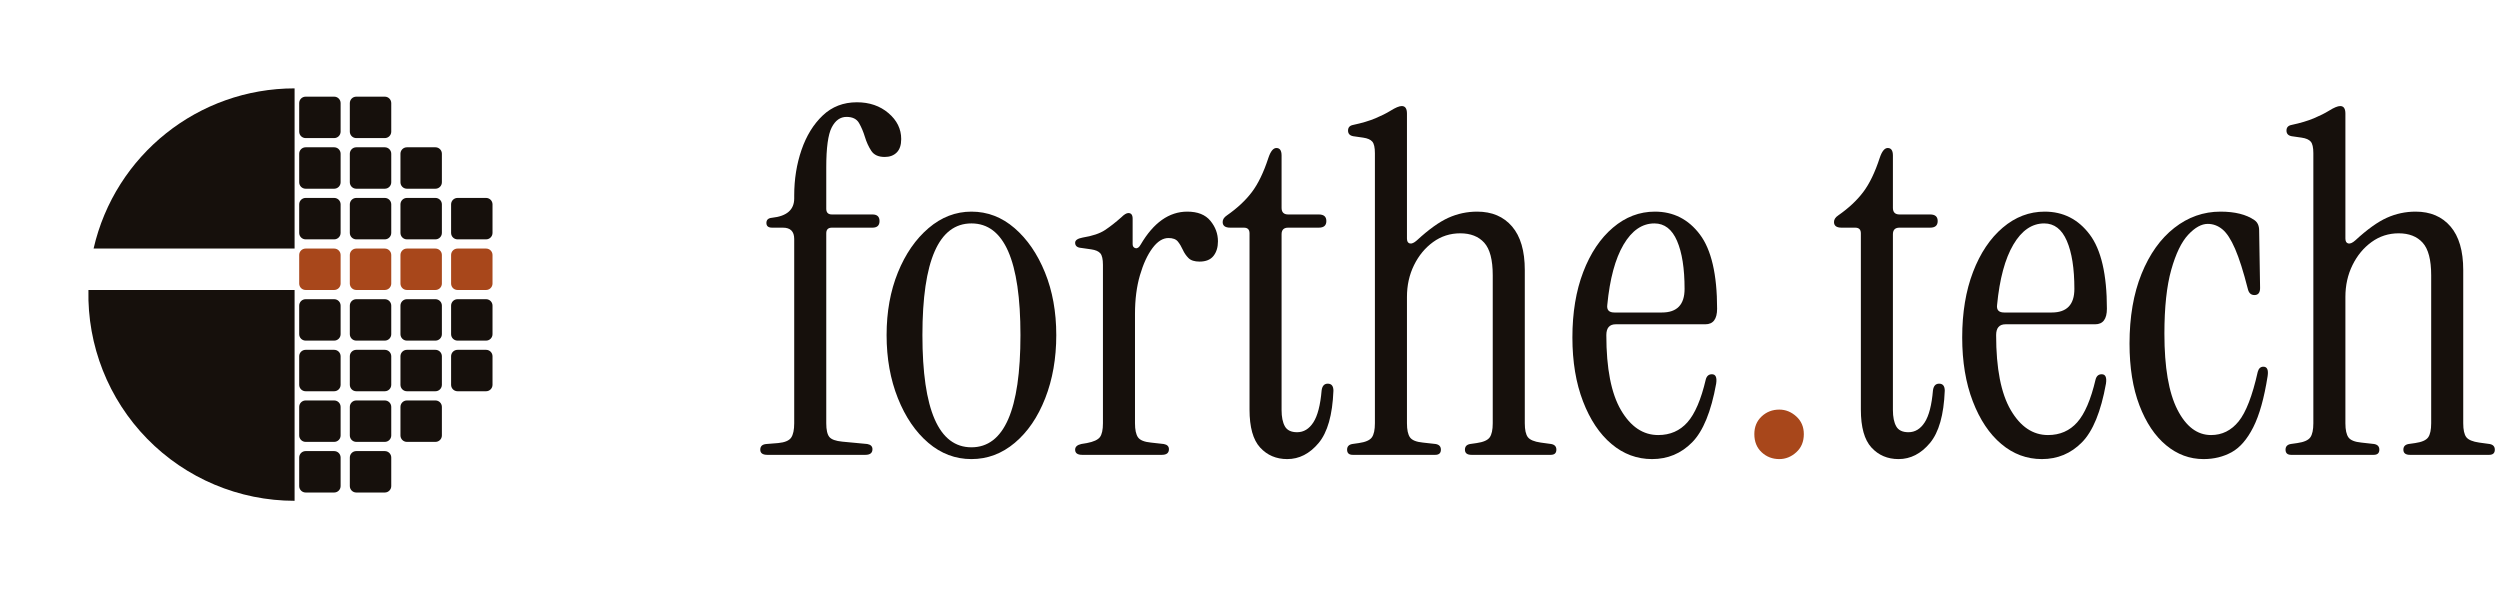
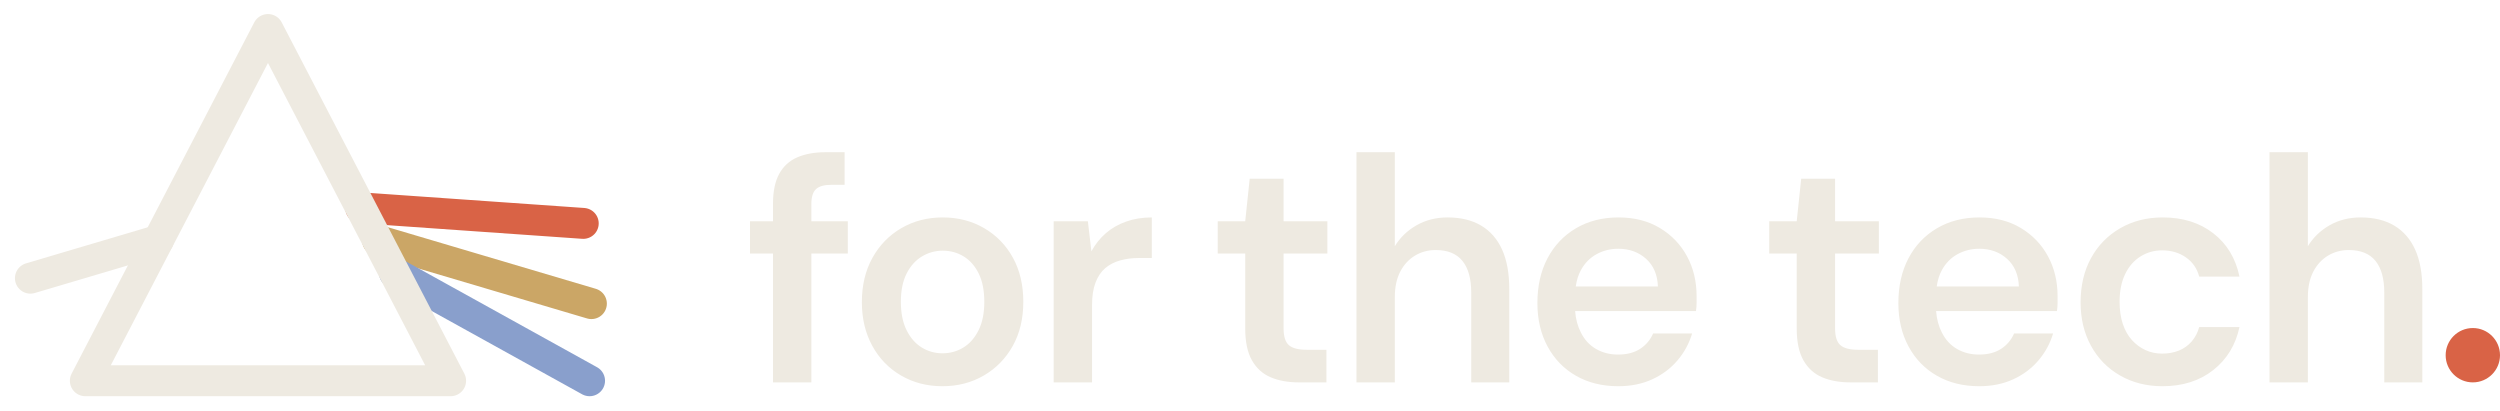
- <svg xmlns="http://www.w3.org/2000/svg" viewBox="0 0 530.4 125" role="img" aria-label="forthe.tech">
-   <g transform="translate(0 0) scale(3.90625)">
-     <g fill="#16100C">
-       <path d="M16 4.8A11.2 11.2 0 0 0 5.083 13.5H16Z" />
-       <path d="M16 15.75H4.803A11.2 11.2 0 0 0 16 27.2Z" />
-       <rect x="16.25" y="5.25" width="2.25" height="2.25" rx="0.35" />
-       <rect x="16.25" y="8" width="2.25" height="2.25" rx="0.35" />
-       <rect x="16.25" y="10.75" width="2.25" height="2.25" rx="0.35" />
-       <rect x="16.25" y="16.25" width="2.25" height="2.25" rx="0.35" />
-       <rect x="16.25" y="19" width="2.25" height="2.25" rx="0.35" />
-       <rect x="16.25" y="21.75" width="2.25" height="2.25" rx="0.35" />
-       <rect x="16.25" y="24.5" width="2.25" height="2.25" rx="0.35" />
-       <rect x="19" y="5.25" width="2.25" height="2.25" rx="0.35" />
-       <rect x="19" y="8" width="2.25" height="2.25" rx="0.35" />
-       <rect x="19" y="10.75" width="2.25" height="2.25" rx="0.35" />
-       <rect x="19" y="16.25" width="2.25" height="2.25" rx="0.35" />
-       <rect x="19" y="19" width="2.25" height="2.25" rx="0.35" />
-       <rect x="19" y="21.75" width="2.25" height="2.25" rx="0.35" />
-       <rect x="19" y="24.5" width="2.25" height="2.25" rx="0.35" />
-       <rect x="21.75" y="8" width="2.25" height="2.25" rx="0.35" />
-       <rect x="21.75" y="10.75" width="2.25" height="2.25" rx="0.35" />
-       <rect x="21.75" y="16.25" width="2.25" height="2.25" rx="0.35" />
-       <rect x="21.75" y="19" width="2.25" height="2.25" rx="0.35" />
-       <rect x="21.75" y="21.75" width="2.25" height="2.25" rx="0.35" />
-       <rect x="24.5" y="10.75" width="2.25" height="2.25" rx="0.35" />
-       <rect x="24.5" y="16.25" width="2.25" height="2.25" rx="0.35" />
-       <rect x="24.5" y="19" width="2.25" height="2.25" rx="0.35" />
-     </g>
-     <g fill="#A8471B">
-       <rect x="16.25" y="13.5" width="2.25" height="2.25" rx="0.35" />
-       <rect x="19" y="13.5" width="2.25" height="2.25" rx="0.35" />
-       <rect x="21.75" y="13.5" width="2.25" height="2.25" rx="0.35" />
-       <rect x="24.5" y="13.5" width="2.25" height="2.25" rx="0.35" />
-     </g>
+ <svg xmlns="http://www.w3.org/2000/svg" viewBox="0 0 390 64" fill="none" role="img" aria-label="forthe.tech">
+   <g transform="translate(0, 0)">
+     <svg width="97" height="64" viewBox="-2.01 1.9 44.13 29.2" fill="none" stroke-linecap="round" stroke-linejoin="round" role="img" aria-label="forthe.tech prism mark">
+       <path d="M0.09 21.70L9.20 19.00" stroke="#EEEAE1" stroke-width="2.2" />
+       <path d="M23.60 16.69L39.44 17.80" stroke="#D96346" stroke-width="2.2" />
+       <path d="M24.80 19.00L40.02 23.51" stroke="#CBA666" stroke-width="2.2" />
+       <path d="M26.00 21.31L39.89 29.00" stroke="#899FCC" stroke-width="2.2" />
+       <path d="M17 4L30 29L4 29Z" stroke="#EEEAE1" stroke-width="2.2" />
+     </svg>
  </g>
-   <g transform="translate(160 96.5) scale(1)">
-     <g fill="#16100C">
-       <path d="M8.5 -6.7V-45.8Q8.5 -48.2 6.1 -48.2H3.8Q2.6 -48.2 2.6 -49.2Q2.6 -50.2 3.8 -50.3Q8.5 -50.8 8.5 -54.4V-55.0Q8.5 -60.2 10.05 -64.7Q11.6 -69.2 14.55 -72.0Q17.5 -74.8 21.8 -74.8Q25.8 -74.8 28.5 -72.5Q31.2 -70.2 31.2 -67.0Q31.2 -65.1 30.25 -64.15Q29.3 -63.2 27.7 -63.2Q25.7 -63.2 24.85 -64.5Q24.0 -65.8 23.5 -67.45Q23.0 -69.1 22.25 -70.4Q21.5 -71.7 19.6 -71.7Q17.6 -71.7 16.45 -69.45Q15.3 -67.2 15.3 -61.0V-52.2Q15.3 -51.0 16.5 -51.0H25.1Q26.6 -51.0 26.6 -49.6Q26.6 -48.2 25.1 -48.2H16.5Q15.3 -48.2 15.3 -47.0V-6.7Q15.3 -4.6 15.95 -3.8Q16.6 -3.0 18.7 -2.8L24.0 -2.3Q25.1 -2.1 25.1 -1.2Q25.1 0.0 23.6 0.0H2.8Q1.3 0.0 1.3 -1.1Q1.3 -2.2 2.6 -2.3L5.1 -2.5Q7.2 -2.7 7.85 -3.65Q8.5 -4.6 8.5 -6.7Z" />
-       <path d="M46.1 0.9Q41.0 0.9 36.95 -2.55Q32.9 -6.0 30.5 -12.0Q28.1 -18.0 28.1 -25.4Q28.1 -32.8 30.5 -38.7Q32.9 -44.6 37.0 -48.1Q41.1 -51.6 46.1 -51.6Q51.2 -51.6 55.25 -48.1Q59.3 -44.6 61.7 -38.7Q64.1 -32.8 64.1 -25.4Q64.1 -18.0 61.75 -12.0Q59.4 -6.0 55.3 -2.55Q51.2 0.9 46.1 0.9ZM46.1 -1.6Q56.5 -1.6 56.5 -25.4Q56.5 -49.1 46.1 -49.1Q35.7 -49.1 35.7 -25.4Q35.7 -1.6 46.1 -1.6Z" />
-       <path d="M82 -44.6Q86.1 -51.6 91.9 -51.6Q95.2 -51.6 96.8 -49.65Q98.4 -47.7 98.4 -45.3Q98.4 -43.4 97.45 -42.2Q96.5 -41.0 94.5 -41.0Q92.9 -41.0 92.15 -41.75Q91.4 -42.5 90.95 -43.5Q90.5 -44.5 89.9 -45.25Q89.3 -46.0 87.9 -46.0Q86.1 -46.0 84.5 -43.85Q82.9 -41.7 81.85 -38.1Q80.8 -34.5 80.8 -29.9V-6.7Q80.8 -4.6 81.45 -3.7Q82.1 -2.8 84.2 -2.6L86.9 -2.3Q88 -2.1 88 -1.2Q88 0.0 86.5 0.0H69.6Q68.1 0.0 68.1 -1.1Q68.1 -2.0 69.4 -2.3L70.6 -2.5Q72.7 -2.9 73.35 -3.75Q74 -4.6 74 -6.7V-40.3Q74 -42.1 73.45 -42.75Q72.9 -43.4 71.5 -43.6L69.4 -43.9Q68.1 -44.0 68.1 -45.0Q68.1 -45.8 69.7 -46.1Q72.8 -46.6 74.45 -47.7Q76.1 -48.8 77.9 -50.4Q78.8 -51.3 79.4 -51.3Q80.3 -51.3 80.3 -50.1V-44.7Q80.3 -44.0 80.9 -43.85Q81.5 -43.7 82 -44.6Z" />
-       <path d="M113.1 0.9Q109.6 0.9 107.35 -1.55Q105.1 -4.0 105.1 -9.6V-47.0Q105.1 -48.2 103.9 -48.2H101.0Q99.4 -48.2 99.4 -49.4Q99.4 -50.2 100.3 -50.8Q103.6 -53.1 105.6 -55.75Q107.6 -58.4 109.1 -63.0Q109.8 -65.1 110.8 -65.1Q111.9 -65.1 111.9 -63.5V-52.4Q111.9 -51.0 113.3 -51.0H119.8Q121.4 -51.0 121.4 -49.6Q121.4 -48.2 119.8 -48.2H113.3Q111.9 -48.2 111.9 -46.8V-9.5Q111.9 -7.3 112.6 -6.05Q113.3 -4.8 115.2 -4.8Q117.3 -4.8 118.65 -6.9Q120.0 -9.0 120.4 -13.7Q120.6 -15.1 121.7 -15.1Q122.9 -15.1 122.9 -13.6Q122.6 -5.9 119.75 -2.5Q116.9 0.9 113.1 0.9Z" />
-       <path d="M127 0.0Q125.8 0.0 125.8 -1.1Q125.8 -2.1 126.9 -2.3L128.3 -2.5Q130.4 -2.8 131.05 -3.7Q131.7 -4.6 131.7 -6.7V-64.0Q131.7 -65.8 131.15 -66.45Q130.6 -67.1 129.2 -67.3L127.1 -67.6Q126 -67.8 126 -68.8Q126 -69.8 127.1 -70.0Q129.9 -70.6 131.8 -71.4Q133.7 -72.2 135.0 -73.0Q136.6 -74.0 137.4 -74.0Q138.5 -74.0 138.5 -72.4V-45.9Q138.5 -45.0 139.1 -44.85Q139.7 -44.7 140.6 -45.5Q144.4 -49.0 147.3 -50.3Q150.2 -51.6 153.4 -51.6Q158.1 -51.6 160.8 -48.45Q163.5 -45.3 163.5 -39.2V-6.7Q163.5 -4.6 164.15 -3.75Q164.8 -2.9 166.9 -2.6L169.1 -2.3Q170.2 -2.1 170.2 -1.1Q170.2 0.0 169.0 0.0H152.2Q150.8 0.0 150.8 -1.1Q150.8 -2.1 151.9 -2.3L153.3 -2.5Q155.4 -2.8 156.05 -3.7Q156.7 -4.6 156.7 -6.7V-38.1Q156.7 -43.0 154.9 -45.0Q153.1 -47.0 149.8 -47.0Q146.6 -47.0 144.05 -45.15Q141.5 -43.3 140.0 -40.25Q138.5 -37.2 138.5 -33.5V-6.7Q138.5 -4.6 139.15 -3.7Q139.8 -2.8 141.9 -2.6L144.6 -2.3Q145.7 -2.1 145.7 -1.1Q145.7 0.0 144.5 0.0Z" />
-       <path d="M190.5 0.9Q185.7 0.9 181.9 -2.3Q178.1 -5.5 175.85 -11.35Q173.6 -17.2 173.6 -24.9Q173.6 -32.8 175.9 -38.8Q178.2 -44.8 182.2 -48.2Q186.2 -51.6 191.1 -51.6Q197.0 -51.6 200.65 -46.75Q204.3 -41.9 204.3 -31.0Q204.3 -27.7 201.8 -27.7H182.8Q180.8 -27.7 180.8 -25.4Q180.8 -14.8 183.9 -9.5Q187.0 -4.2 191.8 -4.2Q195.6 -4.2 198.0 -6.9Q200.4 -9.6 201.9 -16.0Q202.2 -17.1 203.2 -17.1Q204.4 -17.1 204.1 -15.1Q202.5 -6.2 199.0 -2.65Q195.5 0.9 190.5 0.9ZM182.5 -30.2H192.6Q197.4 -30.2 197.4 -35.2Q197.4 -41.7 195.8 -45.4Q194.2 -49.1 191.0 -49.1Q187.1 -49.1 184.45 -44.6Q181.8 -40.1 181.0 -31.8Q180.8 -30.2 182.5 -30.2Z" />
-       <path d="M242.8 0.9Q239.3 0.9 237.05 -1.55Q234.8 -4.0 234.8 -9.6V-47.0Q234.8 -48.2 233.6 -48.2H230.7Q229.1 -48.2 229.1 -49.4Q229.1 -50.2 230 -50.8Q233.3 -53.1 235.3 -55.75Q237.3 -58.4 238.8 -63.0Q239.5 -65.1 240.5 -65.1Q241.6 -65.1 241.6 -63.5V-52.4Q241.6 -51.0 243 -51.0H249.5Q251.1 -51.0 251.1 -49.6Q251.1 -48.2 249.5 -48.2H243Q241.6 -48.2 241.6 -46.8V-9.5Q241.6 -7.3 242.3 -6.05Q243 -4.8 244.9 -4.8Q247 -4.8 248.35 -6.9Q249.7 -9.0 250.1 -13.7Q250.3 -15.1 251.4 -15.1Q252.6 -15.1 252.6 -13.6Q252.3 -5.9 249.45 -2.5Q246.6 0.9 242.8 0.9Z" />
-       <path d="M273.2 0.9Q268.4 0.9 264.6 -2.3Q260.8 -5.5 258.55 -11.35Q256.3 -17.2 256.3 -24.9Q256.3 -32.8 258.6 -38.8Q260.9 -44.8 264.9 -48.2Q268.9 -51.6 273.8 -51.6Q279.7 -51.6 283.35 -46.75Q287.0 -41.9 287.0 -31.0Q287.0 -27.7 284.5 -27.7H265.5Q263.5 -27.7 263.5 -25.4Q263.5 -14.8 266.6 -9.5Q269.7 -4.2 274.5 -4.2Q278.3 -4.2 280.7 -6.9Q283.1 -9.6 284.6 -16.0Q284.9 -17.1 285.9 -17.1Q287.1 -17.1 286.8 -15.1Q285.2 -6.2 281.7 -2.65Q278.2 0.9 273.2 0.9ZM265.2 -30.2H275.3Q280.1 -30.2 280.1 -35.2Q280.1 -41.7 278.5 -45.4Q276.9 -49.1 273.7 -49.1Q269.8 -49.1 267.15 -44.6Q264.5 -40.1 263.7 -31.8Q263.5 -30.2 265.2 -30.2Z" />
-       <path d="M307.5 0.9Q303.1 0.9 299.55 -2.05Q296.0 -5.0 293.9 -10.5Q291.8 -16.0 291.8 -23.6Q291.8 -32.1 294.35 -38.4Q296.9 -44.7 301.3 -48.15Q305.7 -51.6 311.1 -51.6Q315.7 -51.6 318.3 -49.8Q319.3 -49.1 319.3 -47.6L319.5 -35.4Q319.5 -33.9 318.3 -33.9Q317.2 -33.9 316.9 -35.2Q315.5 -40.7 314.2 -43.7Q312.9 -46.7 311.5 -47.85Q310.1 -49.0 308.4 -49.0Q306.4 -49.0 304.25 -46.7Q302.1 -44.4 300.65 -39.25Q299.2 -34.1 299.2 -25.7Q299.2 -15.0 301.95 -9.6Q304.7 -4.2 309.1 -4.2Q312.6 -4.2 314.95 -7.1Q317.3 -10.0 319.0 -17.6Q319.3 -18.7 320.2 -18.7Q321.4 -18.7 321.1 -16.7Q320.0 -9.7 318.05 -5.85Q316.1 -2.0 313.45 -0.55Q310.8 0.9 307.5 0.9Z" />
-       <path d="M326.1 0.0Q324.9 0.0 324.9 -1.1Q324.9 -2.1 326 -2.3L327.4 -2.5Q329.5 -2.8 330.15 -3.7Q330.8 -4.6 330.8 -6.7V-64.0Q330.8 -65.8 330.25 -66.45Q329.7 -67.1 328.3 -67.3L326.2 -67.6Q325.1 -67.8 325.1 -68.8Q325.1 -69.8 326.2 -70.0Q329 -70.6 330.9 -71.4Q332.8 -72.2 334.1 -73.0Q335.7 -74.0 336.5 -74.0Q337.6 -74.0 337.6 -72.4V-45.9Q337.6 -45.0 338.2 -44.85Q338.8 -44.7 339.7 -45.5Q343.5 -49.0 346.4 -50.3Q349.3 -51.6 352.5 -51.6Q357.2 -51.6 359.9 -48.45Q362.6 -45.3 362.6 -39.2V-6.7Q362.6 -4.6 363.25 -3.75Q363.9 -2.9 366 -2.6L368.2 -2.3Q369.3 -2.1 369.3 -1.1Q369.3 0.0 368.1 0.0H351.3Q349.9 0.0 349.9 -1.1Q349.9 -2.1 351 -2.3L352.4 -2.5Q354.5 -2.8 355.15 -3.7Q355.8 -4.6 355.8 -6.7V-38.1Q355.8 -43.0 354.0 -45.0Q352.2 -47.0 348.9 -47.0Q345.7 -47.0 343.15 -45.15Q340.6 -43.3 339.1 -40.25Q337.6 -37.2 337.6 -33.5V-6.7Q337.6 -4.6 338.25 -3.7Q338.9 -2.8 341 -2.6L343.7 -2.3Q344.8 -2.1 344.8 -1.1Q344.8 0.0 343.6 0.0Z" />
-     </g>
-     <g fill="#A8471B">
-       <path d="M217.5 0.9Q215.3 0.9 213.75 -0.55Q212.2 -2.0 212.2 -4.4Q212.2 -6.7 213.75 -8.15Q215.3 -9.6 217.5 -9.6Q219.5 -9.6 221.1 -8.15Q222.7 -6.7 222.7 -4.4Q222.7 -2.0 221.1 -0.55Q219.5 0.9 217.5 0.9Z" />
-     </g>
+   <g transform="translate(116, 21.7)">
+     <svg width="274" height="39" viewBox="0 -760 5494.4 780" fill="none" role="img" aria-label="for the tech.">
+       <path d="M92.0 0V-403H20.0V-504H92.0V-559Q92.0 -617 111.5 -652.5Q131.0 -688 168.0 -704.0Q205.0 -720 256.0 -720H316.0V-618H274.0Q241.0 -618 226.5 -604.5Q212.0 -591 212.0 -558V-504H326.0V-403H212.0V0Z M622.0 12Q550.0 12 492.5 -21.5Q435.0 -55 402.5 -114.5Q370.0 -174 370.0 -251Q370.0 -330 403.0 -389.5Q436.0 -449 493.5 -482.5Q551.0 -516 623.0 -516Q695.0 -516 752.5 -482.5Q810.0 -449 842.5 -390.0Q875.0 -331 875.0 -252Q875.0 -173 842.0 -114.0Q809.0 -55 751.5 -21.5Q694.0 12 622.0 12ZM622.0 -91Q658.0 -91 687.5 -109.0Q717.0 -127 735.0 -163.0Q753.0 -199 753.0 -252Q753.0 -305 735.5 -340.5Q718.0 -376 688.5 -394.0Q659.0 -412 623.0 -412Q588.0 -412 558.0 -394.0Q528.0 -376 510.0 -340.5Q492.0 -305 492.0 -252Q492.0 -199 510.0 -163.0Q528.0 -127 557.5 -109.0Q587.0 -91 622.0 -91Z M970.0 0V-504H1077.0L1088.0 -410Q1106.0 -443 1133.0 -466.5Q1160.0 -490 1196.5 -503.0Q1233.0 -516 1277.0 -516V-389H1235.0Q1205.0 -389 1178.0 -381.5Q1151.0 -374 1131.5 -357.5Q1112.0 -341 1101.0 -312.5Q1090.0 -284 1090.0 -241V0Z M1737.2 0Q1686.2 0 1648.7 -16.0Q1611.2 -32 1590.2 -69.0Q1569.2 -106 1569.2 -169V-403H1483.2V-504H1569.2L1583.2 -637H1689.2V-504H1826.2V-403H1689.2V-169Q1689.2 -131 1705.7 -116.5Q1722.2 -102 1761.2 -102H1823.2V0Z M1917.2 0V-720H2037.2V-426Q2062.2 -467 2105.2 -491.5Q2148.2 -516 2202.2 -516Q2264.2 -516 2307.2 -490.5Q2350.2 -465 2372.7 -415.5Q2395.2 -366 2395.2 -292V0H2276.2V-281Q2276.2 -346 2248.7 -380.0Q2221.2 -414 2165.2 -414Q2129.2 -414 2100.2 -396.5Q2071.2 -379 2054.2 -346.5Q2037.2 -314 2037.2 -267V0Z M2736.2 12Q2661.2 12 2604.2 -20.5Q2547.2 -53 2515.2 -112.0Q2483.2 -171 2483.2 -248Q2483.2 -328 2514.7 -388.0Q2546.2 -448 2603.7 -482.0Q2661.2 -516 2737.2 -516Q2811.2 -516 2866.2 -483.0Q2921.2 -450 2951.2 -394.5Q2981.2 -339 2981.2 -270V-248Q2981.2 -236 2979.2 -223H2601.2Q2604.2 -185 2619.2 -156Q2636.2 -122 2666.7 -104.5Q2697.2 -87 2735.2 -87Q2777.2 -87 2804.7 -105.0Q2832.2 -123 2845.2 -153H2967.2Q2953.2 -106 2921.2 -68.5Q2889.2 -31 2842.2 -9.5Q2795.2 12 2736.2 12ZM2603.2 -300H2860.2Q2858.2 -355 2823.2 -386.5Q2788.2 -418 2736.2 -418Q2699.2 -418 2668.2 -401.0Q2637.2 -384 2619.2 -351Q2607.2 -329 2603.2 -300Z M3462.39 0Q3411.39 0 3373.89 -16.0Q3336.39 -32 3315.39 -69.0Q3294.39 -106 3294.39 -169V-403H3208.39V-504H3294.39L3308.39 -637H3414.39V-504H3551.39V-403H3414.39V-169Q3414.39 -131 3430.89 -116.5Q3447.39 -102 3486.39 -102H3548.39V0Z M3865.39 12Q3790.39 12 3733.39 -20.5Q3676.39 -53 3644.39 -112.0Q3612.39 -171 3612.39 -248Q3612.39 -328 3643.89 -388.0Q3675.39 -448 3732.89 -482.0Q3790.39 -516 3866.39 -516Q3940.39 -516 3995.39 -483.0Q4050.39 -450 4080.39 -394.5Q4110.4 -339 4110.4 -270V-248Q4110.4 -236 4108.4 -223H3730.39Q3733.39 -185 3748.39 -156Q3765.39 -122 3795.89 -104.5Q3826.39 -87 3864.39 -87Q3906.39 -87 3933.89 -105.0Q3961.39 -123 3974.39 -153H4096.4Q4082.39 -106 4050.39 -68.5Q4018.39 -31 3971.39 -9.5Q3924.39 12 3865.39 12ZM3732.39 -300H3989.39Q3987.39 -355 3952.39 -386.5Q3917.39 -418 3865.39 -418Q3828.39 -418 3797.39 -401.0Q3766.39 -384 3748.39 -351Q3736.39 -329 3732.39 -300Z M4438.4 12Q4364.4 12 4305.9 -21.5Q4247.4 -55 4214.9 -114.5Q4182.4 -174 4182.4 -250Q4182.4 -329 4214.9 -388.5Q4247.4 -448 4305.9 -482.0Q4364.4 -516 4439.4 -516Q4533.4 -516 4597.4 -466.5Q4661.4 -417 4679.4 -331H4553.4Q4543.4 -369 4511.9 -391.0Q4480.4 -413 4437.4 -413Q4400.4 -413 4369.9 -394.0Q4339.4 -375 4321.9 -339.0Q4304.4 -303 4304.4 -252Q4304.4 -213 4314.4 -183.0Q4324.4 -153 4342.9 -132.5Q4361.4 -112 4385.4 -101.0Q4409.4 -90 4437.4 -90Q4466.4 -90 4489.9 -99.5Q4513.4 -109 4529.9 -128.0Q4546.4 -147 4553.4 -173H4679.4Q4661.4 -89 4597.4 -38.5Q4533.4 12 4438.4 12Z M4773.4 0V-720H4893.4V-426Q4918.4 -467 4961.4 -491.5Q5004.4 -516 5058.4 -516Q5120.4 -516 5163.4 -490.5Q5206.4 -465 5228.9 -415.5Q5251.4 -366 5251.4 -292V0H5132.4V-281Q5132.4 -346 5104.9 -380.0Q5077.4 -414 5021.4 -414Q4985.4 -414 4956.4 -396.5Q4927.4 -379 4910.4 -346.5Q4893.4 -314 4893.4 -267V0Z" fill="#EEEAE1" />
+       <circle cx="5409.4" cy="-85" r="85" fill="#D96346" />
+     </svg>
  </g>
</svg>
